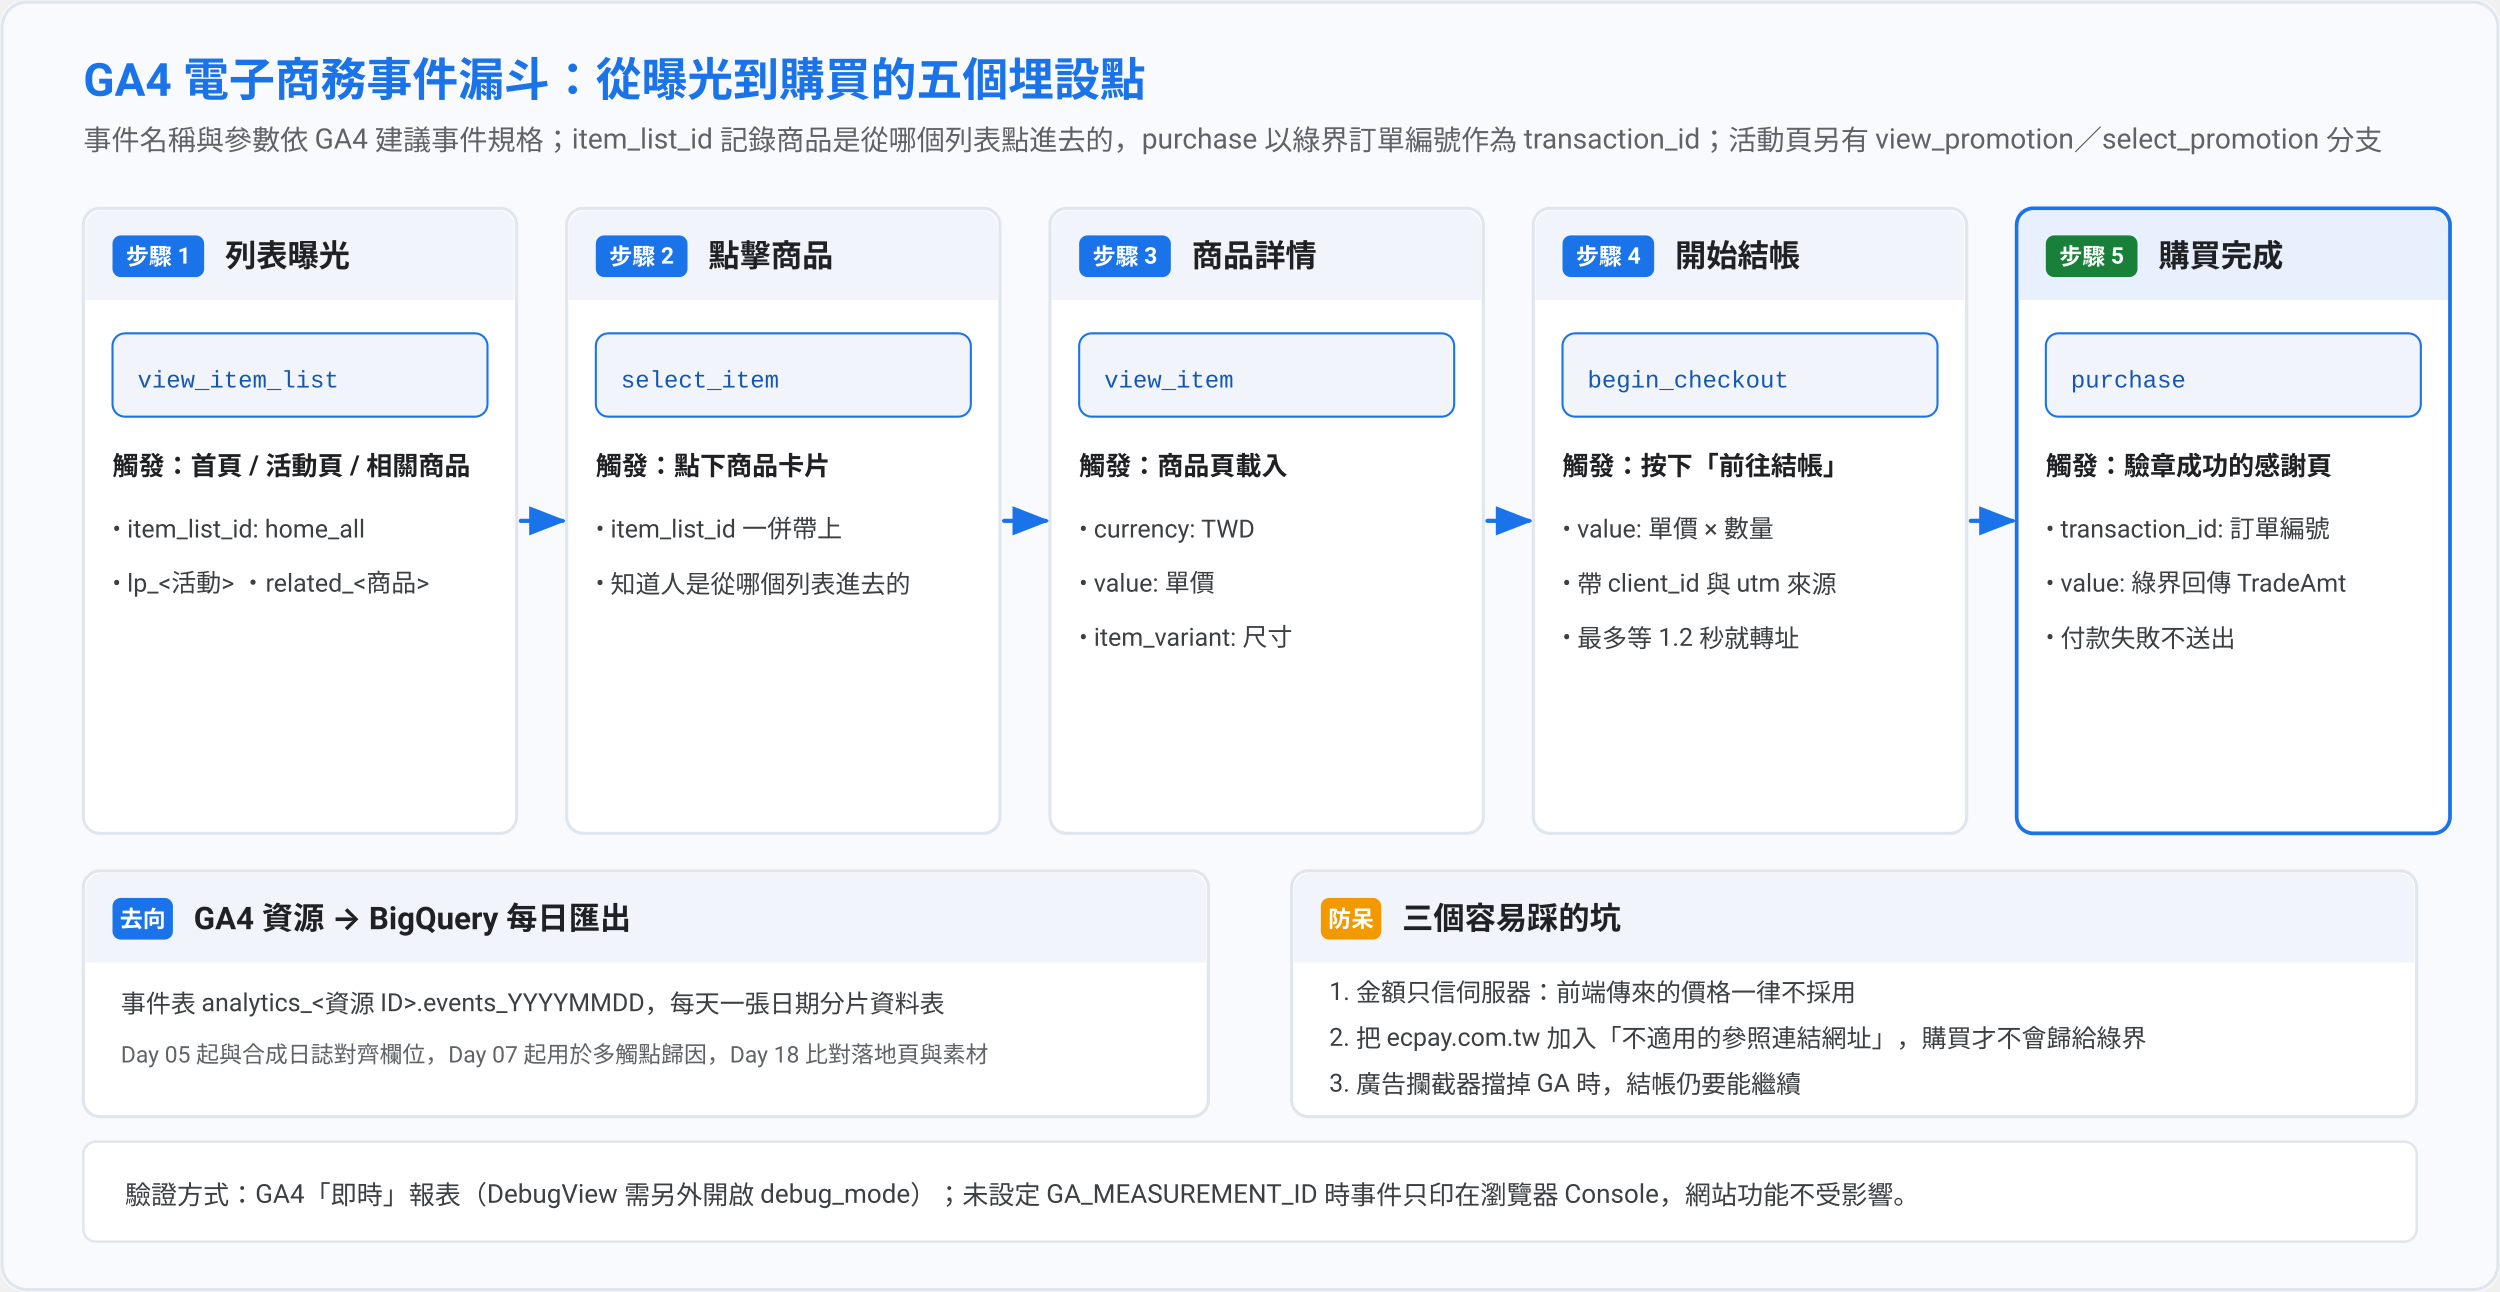
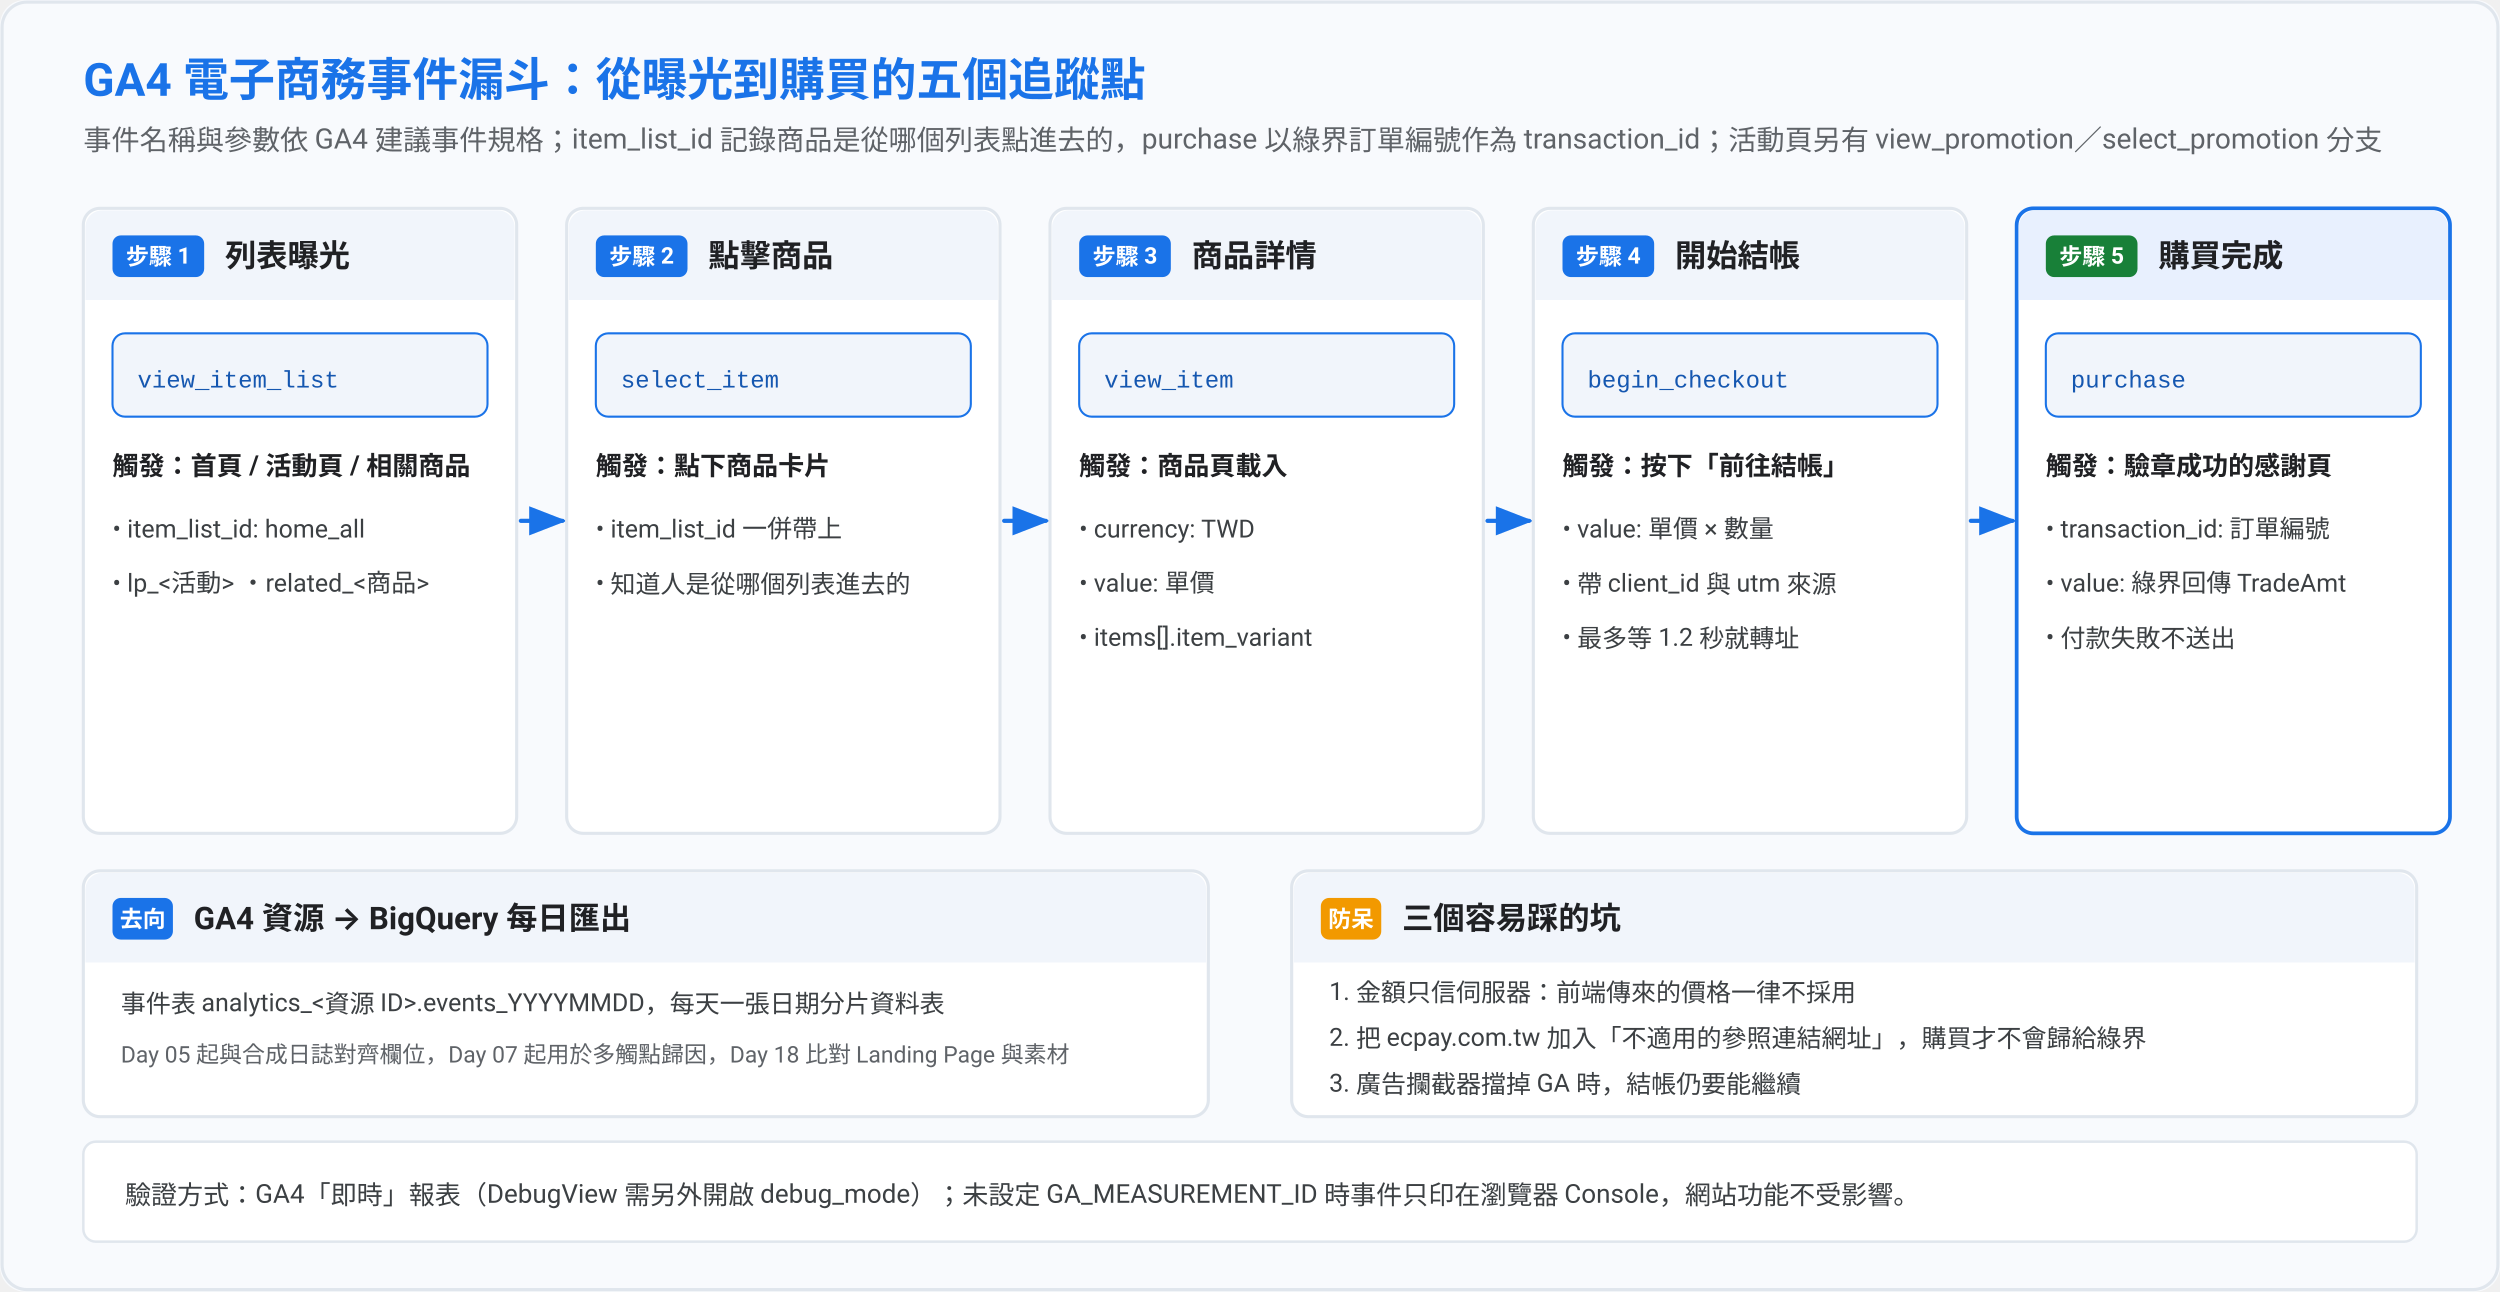
<svg xmlns="http://www.w3.org/2000/svg" viewBox="0 0 1200 620" width="1200" height="620">
  <defs>
    <style>
      .bg { fill: #f8fafd; }
      .outer { fill: none; stroke: #e0e6ed; stroke-width: 1.5; }
      .title { font-family: -apple-system, BlinkMacSystemFont, "Segoe UI", Roboto, "Noto Sans TC", "PingFang TC", "Microsoft JhengHei", sans-serif; font-weight: 700; font-size: 22px; fill: #1a73e8; }
      .subtitle { font-family: -apple-system, BlinkMacSystemFont, "Segoe UI", Roboto, "Noto Sans TC", "PingFang TC", "Microsoft JhengHei", sans-serif; font-size: 13.5px; fill: #5f6368; }
      .card { fill: #ffffff; stroke: #e0e6ed; stroke-width: 1.5; }
      .card-accent { fill: #ffffff; stroke: #1a73e8; stroke-width: 1.8; }
      .head { fill: #f1f5fb; }
      .head-accent { fill: #e8f0fe; }
      .badge { fill: #1a73e8; }
      .badge-green { fill: #188038; }
      .badge-warn { fill: #f29900; }
      .badge-text { font-family: -apple-system, BlinkMacSystemFont, "Segoe UI", Roboto, "Noto Sans TC", "PingFang TC", "Microsoft JhengHei", sans-serif; font-weight: 700; font-size: 11px; fill: #ffffff; text-anchor: middle; }
      .card-title { font-family: -apple-system, BlinkMacSystemFont, "Segoe UI", Roboto, "Noto Sans TC", "PingFang TC", "Microsoft JhengHei", sans-serif; font-weight: 700; font-size: 15px; fill: #202124; }
      .label { font-family: -apple-system, BlinkMacSystemFont, "Segoe UI", Roboto, "Noto Sans TC", "PingFang TC", "Microsoft JhengHei", sans-serif; font-weight: 600; font-size: 12.5px; fill: #202124; }
      .body { font-family: -apple-system, BlinkMacSystemFont, "Segoe UI", Roboto, "Noto Sans TC", "PingFang TC", "Microsoft JhengHei", sans-serif; font-size: 12px; fill: #3c4043; }
      .muted { font-family: -apple-system, BlinkMacSystemFont, "Segoe UI", Roboto, "Noto Sans TC", "PingFang TC", "Microsoft JhengHei", sans-serif; font-size: 11px; fill: #5f6368; }
      .code { font-family: "SFMono-Regular", Consolas, "Liberation Mono", Menlo, monospace; font-size: 11.5px; fill: #1557b0; }
      .inner { fill: #f8fafd; stroke: #e0e6ed; stroke-width: 1; }
      .inner-accent { fill: #f1f5fb; stroke: #1a73e8; stroke-width: 1; }
      .inner-green { fill: #e6f4ea; stroke: #188038; stroke-width: 1; }
      .inner-danger { fill: #fce8e6; stroke: #d93025; stroke-width: 1; }
      .arrow { stroke: #1a73e8; stroke-width: 2; fill: none; stroke-linecap: round; stroke-linejoin: round; }
      .arrow-green { stroke: #188038; stroke-width: 2; stroke-dasharray: 6,4; fill: none; stroke-linecap: round; stroke-linejoin: round; }
      .arrow-label { font-family: -apple-system, BlinkMacSystemFont, "Segoe UI", Roboto, "Noto Sans TC", "PingFang TC", "Microsoft JhengHei", sans-serif; font-weight: 600; font-size: 11.5px; fill: #1a73e8; text-anchor: middle; }
      .arrow-label-green { font-family: -apple-system, BlinkMacSystemFont, "Segoe UI", Roboto, "Noto Sans TC", "PingFang TC", "Microsoft JhengHei", sans-serif; font-weight: 600; font-size: 11.5px; fill: #188038; text-anchor: middle; }
      .foot { fill: #ffffff; stroke: #e0e6ed; stroke-width: 1.2; }
      .foot-text { font-family: -apple-system, BlinkMacSystemFont, "Segoe UI", Roboto, "Noto Sans TC", "PingFang TC", "Microsoft JhengHei", sans-serif; font-size: 12.5px; fill: #3c4043; }
      .danger-text { font-family: -apple-system, BlinkMacSystemFont, "Segoe UI", Roboto, "Noto Sans TC", "PingFang TC", "Microsoft JhengHei", sans-serif; font-weight: 600; font-size: 12px; fill: #d93025; }
      .green-text { font-family: -apple-system, BlinkMacSystemFont, "Segoe UI", Roboto, "Noto Sans TC", "PingFang TC", "Microsoft JhengHei", sans-serif; font-weight: 600; font-size: 12px; fill: #188038; }
    </style>
    <marker id="ah" markerWidth="9" markerHeight="7" refX="8" refY="3.5" orient="auto">
      <polygon points="0 0, 9 3.5, 0 7" fill="#1a73e8" />
    </marker>
    <marker id="ahg" markerWidth="9" markerHeight="7" refX="8" refY="3.5" orient="auto">
      <polygon points="0 0, 9 3.5, 0 7" fill="#188038" />
    </marker>
  </defs>
  <rect width="1200" height="620" rx="12" class="bg" />
  <rect x="1" y="1" width="1198" height="618" rx="12" class="outer" />
-   <text x="40" y="46" class="title">GA4 電子商務事件漏斗：從曝光到購買的五個埋設點</text>
+   <text x="40" y="46" class="title">GA4 電子商務事件漏斗：從曝光到購買的五個追蹤點</text>
  <text x="40" y="72" class="subtitle">事件名稱與參數依 GA4 建議事件規格；item_list_id 記錄商品是從哪個列表點進去的，purchase 以綠界訂單編號作為 transaction_id；活動頁另有 view_promotion／select_promotion 分支</text>
  <rect x="40" y="100" width="208" height="300" rx="8" class="card" />
  <path d="M41 144 V109 a8 8 0 0 1 8 -8 H239 a8 8 0 0 1 8 8 V144 Z" class="head" />
  <rect x="54" y="113" width="44.0" height="20" rx="4" class="badge" />
  <text x="76.0" y="127" class="badge-text">步驟 1</text>
  <text x="108.0" y="128" class="card-title">列表曝光</text>
  <rect x="54" y="160" width="180" height="40" rx="6" class="inner-accent" />
  <text x="66" y="186" class="code">view_item_list</text>
  <text x="54" y="228" class="label">觸發：首頁 / 活動頁 / 相關商品</text>
  <text x="54" y="258" class="body">• item_list_id: home_all</text>
  <text x="54" y="284" class="body">• lp_&lt;活動&gt; ・related_&lt;商品&gt;</text>
  <path d="M250 250 L270 250" class="arrow" marker-end="url(#ah)" />
  <rect x="272" y="100" width="208" height="300" rx="8" class="card" />
  <path d="M273 144 V109 a8 8 0 0 1 8 -8 H471 a8 8 0 0 1 8 8 V144 Z" class="head" />
  <rect x="286" y="113" width="44.0" height="20" rx="4" class="badge" />
  <text x="308.0" y="127" class="badge-text">步驟 2</text>
  <text x="340.0" y="128" class="card-title">點擊商品</text>
  <rect x="286" y="160" width="180" height="40" rx="6" class="inner-accent" />
  <text x="298" y="186" class="code">select_item</text>
  <text x="286" y="228" class="label">觸發：點下商品卡片</text>
  <text x="286" y="258" class="body">• item_list_id 一併帶上</text>
  <text x="286" y="284" class="body">• 知道人是從哪個列表進去的</text>
  <path d="M482 250 L502 250" class="arrow" marker-end="url(#ah)" />
  <rect x="504" y="100" width="208" height="300" rx="8" class="card" />
  <path d="M505 144 V109 a8 8 0 0 1 8 -8 H703 a8 8 0 0 1 8 8 V144 Z" class="head" />
  <rect x="518" y="113" width="44.0" height="20" rx="4" class="badge" />
  <text x="540.0" y="127" class="badge-text">步驟 3</text>
  <text x="572.0" y="128" class="card-title">商品詳情</text>
  <rect x="518" y="160" width="180" height="40" rx="6" class="inner-accent" />
  <text x="530" y="186" class="code">view_item</text>
  <text x="518" y="228" class="label">觸發：商品頁載入</text>
  <text x="518" y="258" class="body">• currency: TWD</text>
  <text x="518" y="284" class="body">• value: 單價</text>
-   <text x="518" y="310" class="body">• item_variant: 尺寸</text>
+   <text x="518" y="310" class="body">• items[].item_variant</text>
  <path d="M714 250 L734 250" class="arrow" marker-end="url(#ah)" />
  <rect x="736" y="100" width="208" height="300" rx="8" class="card" />
  <path d="M737 144 V109 a8 8 0 0 1 8 -8 H935 a8 8 0 0 1 8 8 V144 Z" class="head" />
  <rect x="750" y="113" width="44.0" height="20" rx="4" class="badge" />
  <text x="772.0" y="127" class="badge-text">步驟 4</text>
  <text x="804.0" y="128" class="card-title">開始結帳</text>
  <rect x="750" y="160" width="180" height="40" rx="6" class="inner-accent" />
  <text x="762" y="186" class="code">begin_checkout</text>
  <text x="750" y="228" class="label">觸發：按下「前往結帳」</text>
  <text x="750" y="258" class="body">• value: 單價 × 數量</text>
  <text x="750" y="284" class="body">• 帶 client_id 與 utm 來源</text>
  <text x="750" y="310" class="body">• 最多等 1.2 秒就轉址</text>
  <path d="M946 250 L966 250" class="arrow" marker-end="url(#ah)" />
  <rect x="968" y="100" width="208" height="300" rx="8" class="card-accent" />
  <path d="M969 144 V109 a8 8 0 0 1 8 -8 H1167 a8 8 0 0 1 8 8 V144 Z" class="head-accent" />
  <rect x="982" y="113" width="44.0" height="20" rx="4" class="badge-green" />
  <text x="1004.0" y="127" class="badge-text">步驟 5</text>
  <text x="1036.0" y="128" class="card-title">購買完成</text>
  <rect x="982" y="160" width="180" height="40" rx="6" class="inner-accent" />
  <text x="994" y="186" class="code">purchase</text>
  <text x="982" y="228" class="label">觸發：驗章成功的感謝頁</text>
  <text x="982" y="258" class="body">• transaction_id: 訂單編號</text>
  <text x="982" y="284" class="body">• value: 綠界回傳 TradeAmt</text>
  <text x="982" y="310" class="body">• 付款失敗不送出</text>
  <rect x="40" y="418" width="540" height="118" rx="8" class="card" />
  <path d="M41 462 V427 a8 8 0 0 1 8 -8 H571 a8 8 0 0 1 8 8 V462 Z" class="head" />
  <rect x="54" y="431" width="29.0" height="20" rx="4" class="badge" />
  <text x="68.5" y="445" class="badge-text">去向</text>
  <text x="93.0" y="446" class="card-title">GA4 資源 → BigQuery 每日匯出</text>
  <text x="58" y="486" class="body">事件表 analytics_&lt;資源 ID&gt;.events_YYYYMMDD，每天一張日期分片資料表</text>
-   <text x="58" y="510" class="muted">Day 05 起與合成日誌對齊欄位，Day 07 起用於多觸點歸因，Day 18 比對落地頁與素材</text>
+   <text x="58" y="510" class="muted">Day 05 起與合成日誌對齊欄位，Day 07 起用於多觸點歸因，Day 18 比對 Landing Page 與素材</text>
  <rect x="620" y="418" width="540" height="118" rx="8" class="card" />
  <path d="M621 462 V427 a8 8 0 0 1 8 -8 H1151 a8 8 0 0 1 8 8 V462 Z" class="head" />
  <rect x="634" y="431" width="29.0" height="20" rx="4" class="badge-warn" />
  <text x="648.5" y="445" class="badge-text">防呆</text>
  <text x="673.0" y="446" class="card-title">三個容易踩的坑</text>
  <text x="638" y="480" class="body">1. 金額只信伺服器：前端傳來的價格一律不採用</text>
  <text x="638" y="502" class="body">2. 把 ecpay.com.tw 加入「不適用的參照連結網址」，購買才不會歸給綠界</text>
  <text x="638" y="524" class="body">3. 廣告攔截器擋掉 GA 時，結帳仍要能繼續</text>
  <rect x="40" y="548" width="1120" height="48" rx="6" class="foot" />
  <text x="60" y="578" class="foot-text">驗證方式：GA4「即時」報表（DebugView 需另外開啟 debug_mode）；未設定 GA_MEASUREMENT_ID 時事件只印在瀏覽器 Console，網站功能不受影響。</text>
</svg>
